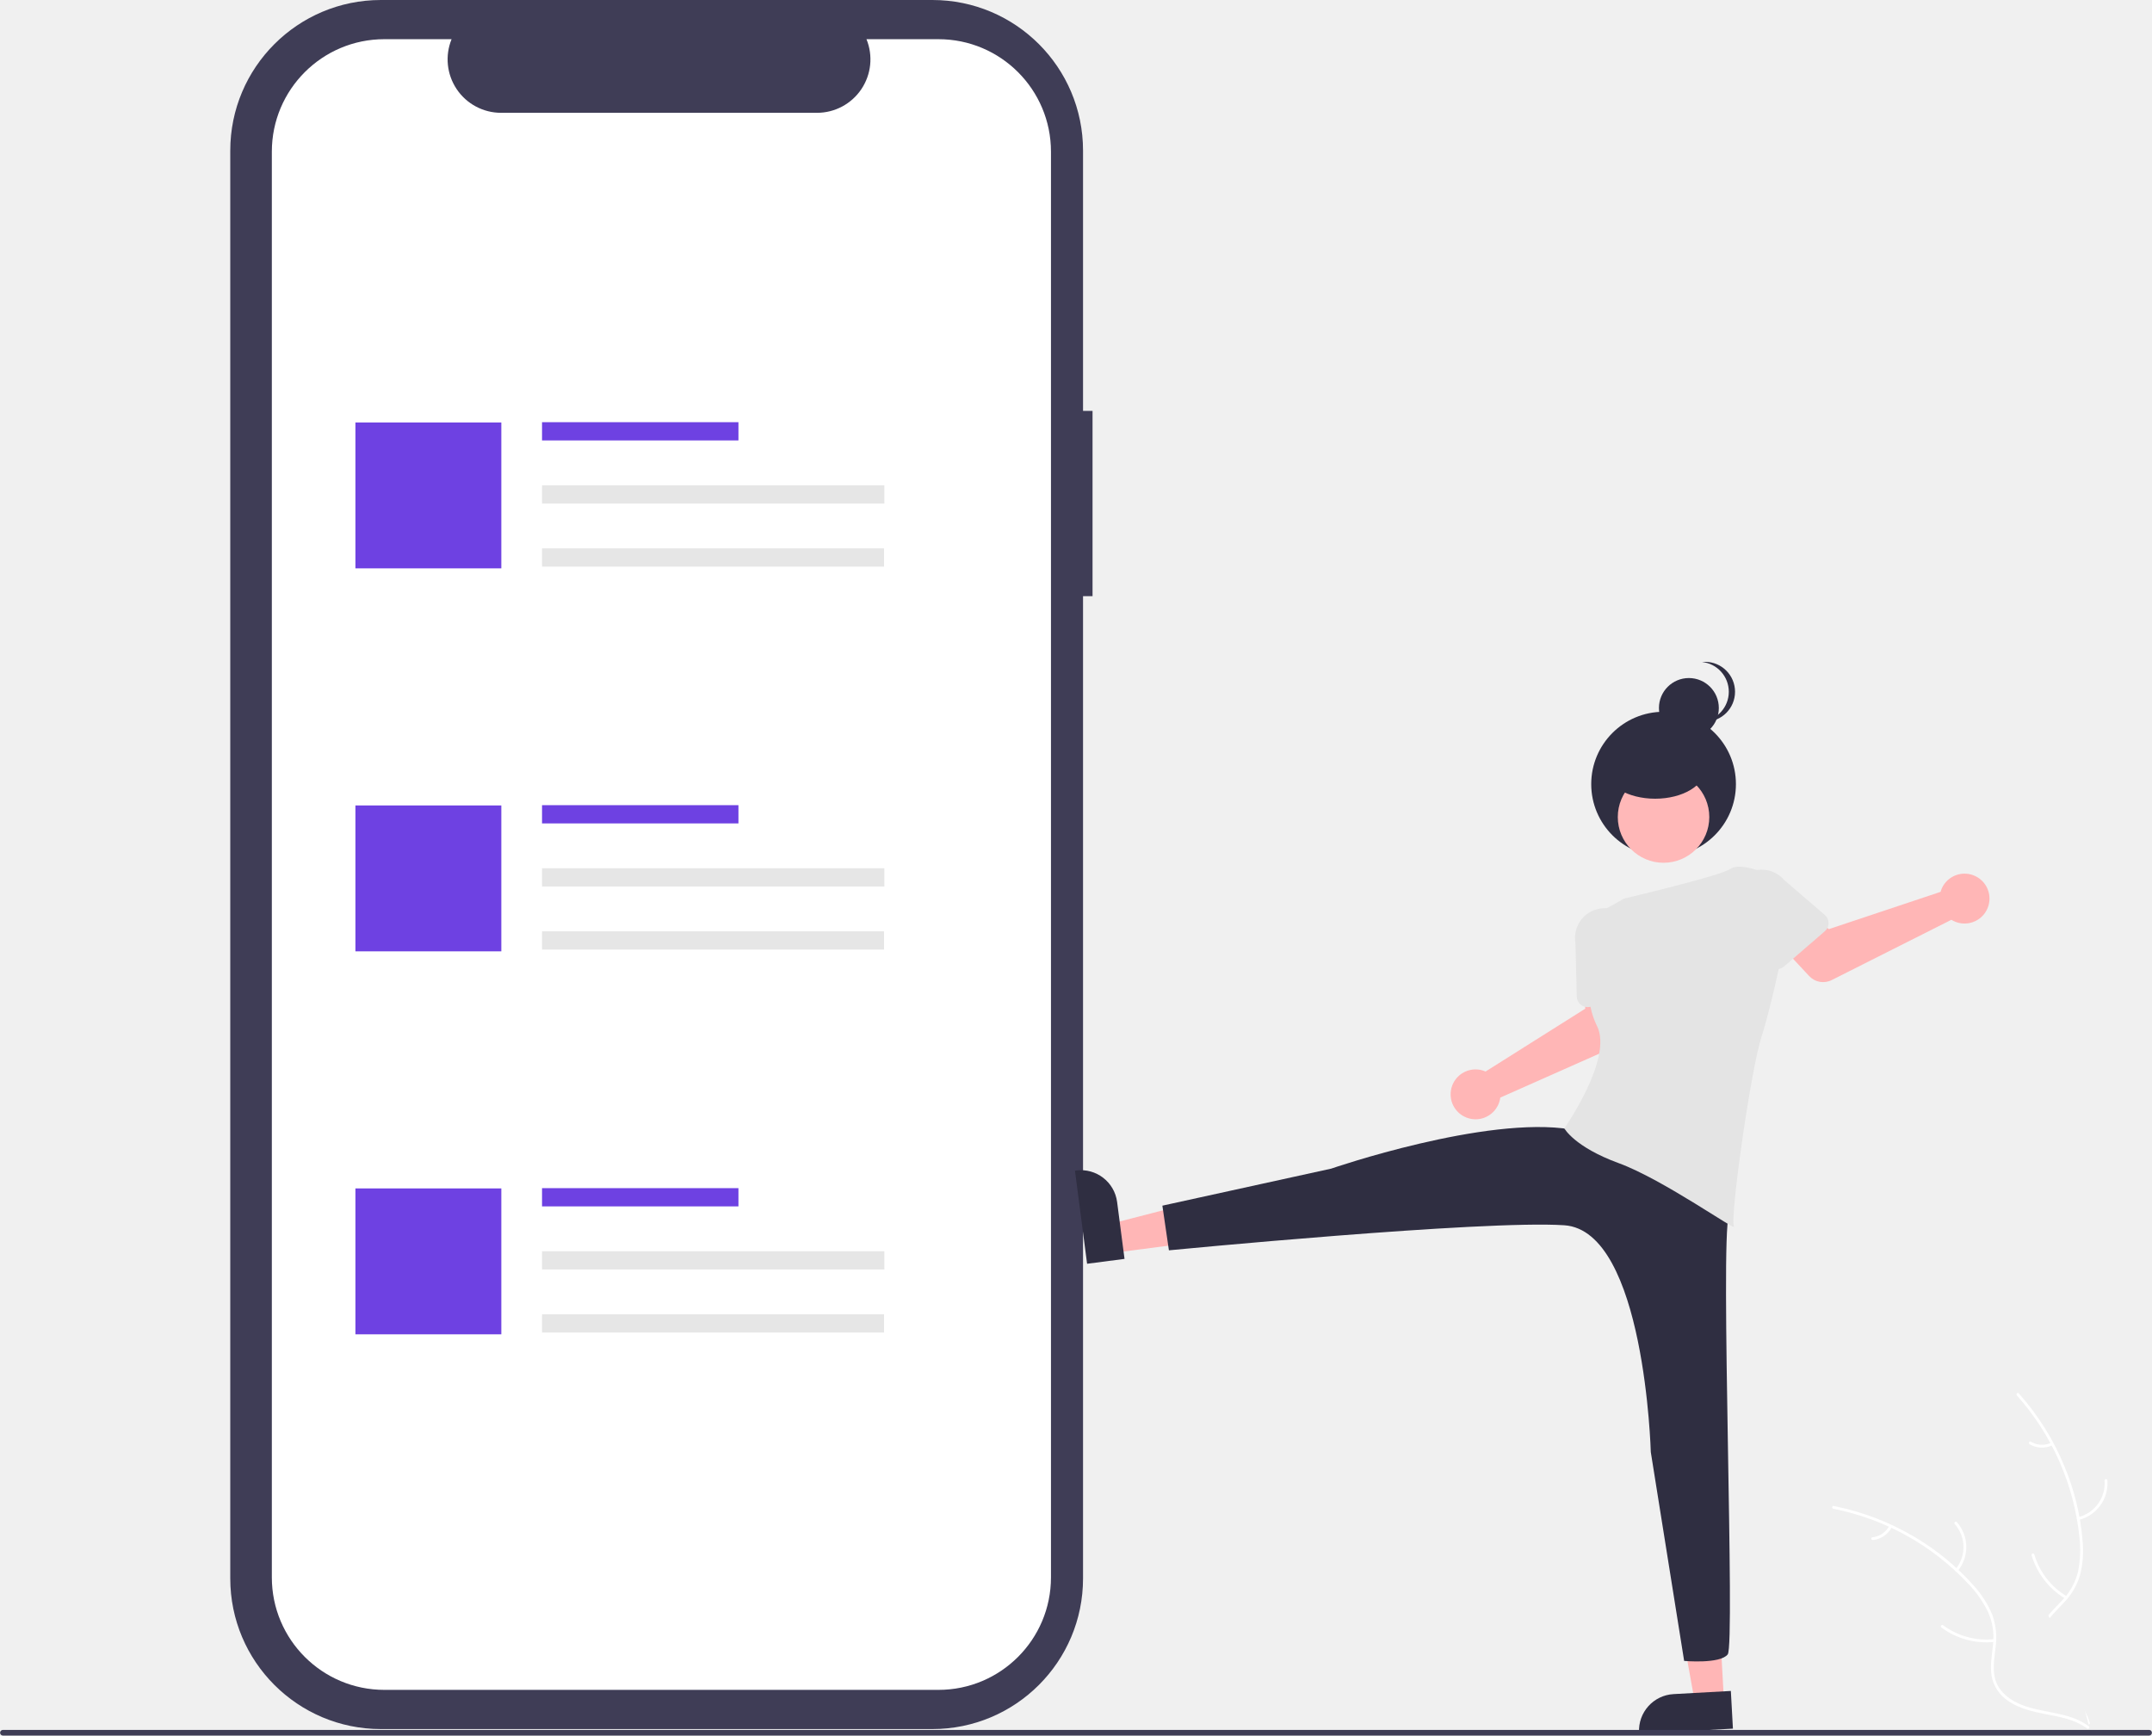
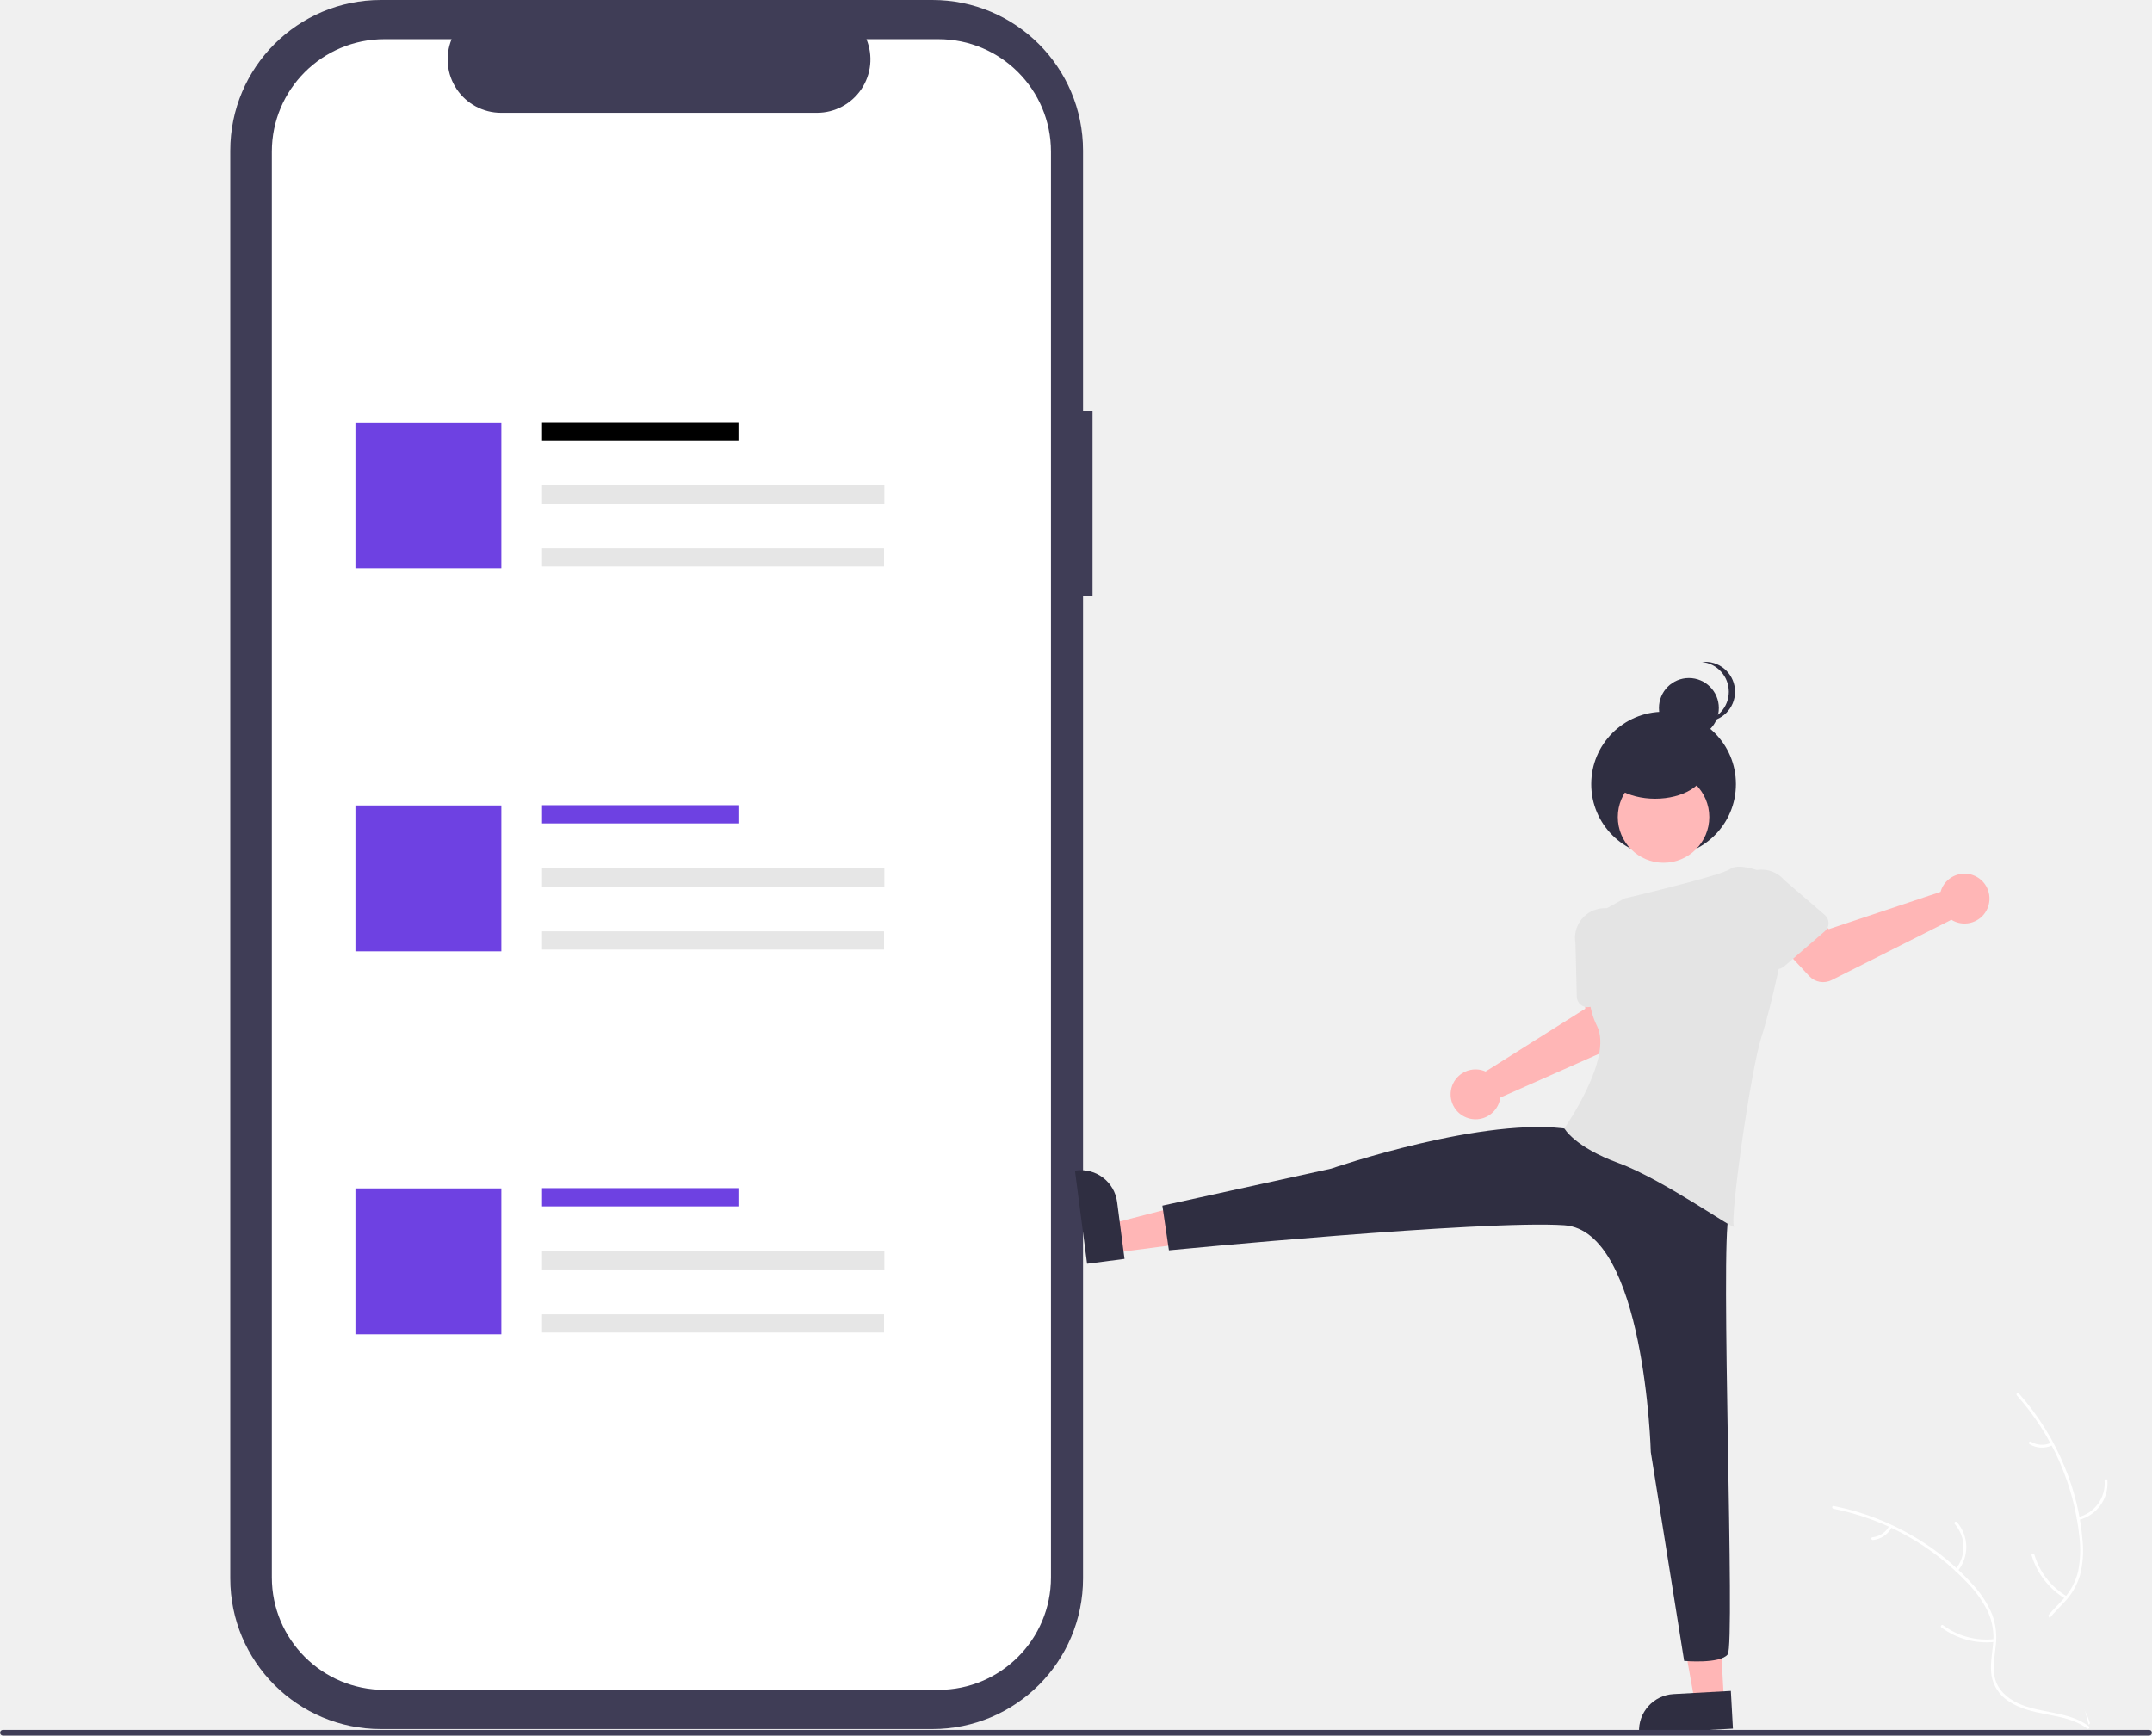
<svg xmlns="http://www.w3.org/2000/svg" data-name="Layer 1" width="905.675" height="730.519" viewBox="0 0 905.675 730.519">
  <path d="M1041.519,733.238c-3.318-26.678-19.851-52.964-45.294-61.646a123.863,123.863,0,0,1-.006,85.04c-3.91,10.575-9.359,21.93-5.682,32.589,2.288,6.632,7.886,11.706,14.142,14.878,6.257,3.173,13.202,4.685,20.059,6.167l1.35,1.116C1036.974,786.802,1044.837,759.916,1041.519,733.238Z" transform="translate(-147.1623 -84.74059)" fill="#f0f0f0" />
  <path d="M995.973,672.097a105.87,105.87,0,0,1,26.319,59.583,45.591,45.591,0,0,1-.519,14.275,26.148,26.148,0,0,1-6.503,12.128c-2.931,3.221-6.303,6.175-8.4,10.052a16.011,16.011,0,0,0-.782,13.071c1.852,5.311,5.501,9.64,9.218,13.749,4.126,4.563,8.484,9.236,10.238,15.285.213.733,1.337.36,1.125-.371-3.051-10.524-13.268-16.502-18.14-25.981-2.273-4.423-3.228-9.558-1.096-14.227,1.864-4.083,5.338-7.133,8.334-10.368a27.903,27.903,0,0,0,6.801-11.622A42.148,42.148,0,0,0,1023.633,733.47a102.712,102.712,0,0,0-7.502-31.213,107.747,107.747,0,0,0-19.374-31.048c-.507-.567-1.287.325-.784.889Z" transform="translate(-147.1623 -84.74059)" fill="#fff" />
  <path d="M1021.973,724.51a15.884,15.884,0,0,0,12.091-16.639c-.06-.76-1.244-.702-1.184.059a14.708,14.708,0,0,1-11.279,15.455c-.742.176-.366,1.3.371,1.125Z" transform="translate(-147.1623 -84.74059)" fill="#fff" />
  <path d="M1016.971,756.646a30.615,30.615,0,0,1-13.671-17.632c-.215-.732-1.34-.36-1.125.371a31.844,31.844,0,0,0,14.264,18.319c.657.39,1.186-.671.533-1.058Z" transform="translate(-147.1623 -84.74059)" fill="#fff" />
  <path d="M1010.391,692a8.991,8.991,0,0,1-8.52-.433c-.652-.398-1.18.663-.533,1.058a10.075,10.075,0,0,0,9.425.499.612.612,0,0,0,.377-.748.595.595,0,0,0-.748-.377Z" transform="translate(-147.1623 -84.74059)" fill="#fff" />
  <path d="M918.672,719.243c.4.26.8.52,1.2.79a118.408,118.408,0,0,1,15.14,11.82c.37.33.74.67,1.1,1.01a124.827,124.827,0,0,1,27.11,37.11,121.222,121.222,0,0,1,6.64,17.18c2.45,8.13,4.46,17.14,9.31,23.79a20.795,20.795,0,0,0,1.62,2h43.83c.1-.05.2-.09.3-.14l1.75.08c-.07-.31-.15-.63-.22-.94-.04-.18-.09-.36-.13-.54-.03-.12-.06-.24-.08-.35-.01-.04-.02-.08-.03-.11-.02-.11-.05-.21-.07-.31q-.66-2.685-1.36-5.37c0-.01,0-.01-.01-.02-3.59-13.63-8.35-27.08-15-39.38-.2-.37-.4-.75-.62-1.12a115.674,115.674,0,0,0-10.39-15.76,102.26,102.26,0,0,0-6.81-7.79,85.037,85.037,0,0,0-21.28-15.94c-15.72-8.3-33.92-11.48-50.72-6.41C919.522,718.973,919.101,719.103,918.672,719.243Z" transform="translate(-147.1623 -84.74059)" fill="#f0f0f0" />
  <path d="M918.77,719.799a105.87,105.87,0,0,1,56.888,31.728,45.591,45.591,0,0,1,8.181,11.71,26.148,26.148,0,0,1,2.109,13.599c-.401,4.336-1.314,8.725-.655,13.084a16.011,16.011,0,0,0,7.245,10.907c4.676,3.126,10.197,4.385,15.638,5.429,6.042,1.159,12.335,2.267,17.377,6.04.611.457,1.285-.517.675-.974-8.773-6.566-20.529-5.188-30.126-9.823-4.478-2.163-8.332-5.688-9.441-10.699-.97-4.382-.033-8.909.412-13.296a27.902,27.902,0,0,0-1.567-13.374,42.148,42.148,0,0,0-7.7-11.981,102.713,102.713,0,0,0-24.782-20.406,107.747,107.747,0,0,0-34.163-13.126c-.746-.148-.832,1.035-.091,1.182Z" transform="translate(-147.1623 -84.74059)" fill="#fff" />
  <path d="M971.086,745.994a15.884,15.884,0,0,0-.364-20.565c-.506-.57-1.416.189-.91.76a14.708,14.708,0,0,1,.299,19.13c-.486.587.491,1.259.974.675Z" transform="translate(-147.1623 -84.74059)" fill="#fff" />
  <path d="M986.441,774.665a30.615,30.615,0,0,1-21.531-5.847c-.613-.455-1.286.519-.675.974a31.844,31.844,0,0,0,22.418,6.039c.759-.084.543-1.25-.212-1.166Z" transform="translate(-147.1623 -84.74059)" fill="#fff" />
  <path d="M942.266,727.01a8.991,8.991,0,0,1-7.064,4.785c-.76.075-.543,1.24.212,1.166a10.075,10.075,0,0,0,7.826-5.276.612.612,0,0,0-.15-.824.595.595,0,0,0-.824.15Z" transform="translate(-147.1623 -84.74059)" fill="#fff" />
  <path d="M606.961,257.688h-3.999V148.143a63.402,63.402,0,0,0-63.402-63.402H307.473a63.402,63.402,0,0,0-63.402,63.402V749.117a63.402,63.402,0,0,0,63.402,63.402H539.56a63.402,63.402,0,0,0,63.402-63.402V335.664h3.999Z" transform="translate(-147.1623 -84.74059)" fill="#3f3d56" />
  <path d="M542.118,101.236h-30.295A22.495,22.495,0,0,1,490.996,132.226H358.037a22.495,22.495,0,0,1-20.827-30.991H308.914A47.348,47.348,0,0,0,261.566,148.583v600.093a47.348,47.348,0,0,0,47.348,47.348H542.118A47.348,47.348,0,0,0,589.466,748.676h0V148.583A47.348,47.348,0,0,0,542.118,101.236Z" transform="translate(-147.1623 -84.74059)" fill="#fff" />
-   <rect x="228.116" y="177.704" width="82.66" height="7.676" fill="#6e41e2" />
+   <rect x="228.116" y="177.704" width="82.66" height="7.676" fill="black" />
  <rect x="228.116" y="204.259" width="144.069" height="7.676" fill="#e6e6e6" />
  <rect x="228.116" y="230.813" width="143.928" height="7.676" fill="#e6e6e6" />
  <rect x="149.576" y="177.818" width="61.409" height="61.409" fill="#6e41e2" />
  <rect x="228.116" y="338.904" width="82.66" height="7.676" fill="#6e41e2" />
  <rect x="228.116" y="365.458" width="144.069" height="7.676" fill="#e6e6e6" />
  <rect x="228.116" y="392.012" width="143.928" height="7.676" fill="#e6e6e6" />
  <rect x="149.576" y="339.018" width="61.409" height="61.409" fill="#6e41e2" />
  <rect x="228.116" y="500.103" width="82.66" height="7.676" fill="#6e41e2" />
  <rect x="228.116" y="526.657" width="144.069" height="7.676" fill="#e6e6e6" />
  <rect x="228.116" y="553.212" width="143.928" height="7.676" fill="#e6e6e6" />
  <rect x="149.576" y="500.217" width="61.409" height="61.409" fill="#6e41e2" />
  <polygon points="725.531 715.905 713.29 716.579 704.864 669.683 722.931 668.689 725.531 715.905" fill="#ffb6b6" />
  <path d="M876.469,812.339l-39.471,2.174-.028-.499A15.387,15.387,0,0,1,851.487,797.804l.001-0,24.108-1.327Z" transform="translate(-147.1623 -84.74059)" fill="#2f2e41" />
  <polygon points="468.885 527.295 467.301 515.138 513.439 503.242 515.777 521.184 468.885 527.295" fill="#ffb6b6" />
  <path d="M604.668,616.672l-5.108-39.199.496-.065a15.387,15.387,0,0,1,17.246,13.269l0.0.001,3.12,23.942Z" transform="translate(-147.1623 -84.74059)" fill="#2f2e41" />
  <path d="M770.801,535.202a10.526,10.526,0,0,1,1.562.553l41.954-26.445-.449-12.04L831.95,494.219l2.865,21.237a8,8,0,0,1-4.683,8.382L778.563,546.728a10.497,10.497,0,1,1-7.763-11.525Z" transform="translate(-147.1623 -84.74059)" fill="#ffb6b6" />
  <path d="M812.401,507.633a4.495,4.495,0,0,1-1.645-3.367l-.559-22.579a12.497,12.497,0,0,1,24.613-4.352l7.109,21.515A4.5,4.5,0,0,1,838.417,504.696l-22.392,3.891A4.495,4.495,0,0,1,812.401,507.633Z" transform="translate(-147.1623 -84.74059)" fill="#e4e4e4" />
  <circle cx="700.12" cy="330.043" r="30.449" fill="#2f2e41" />
  <circle cx="710.772" cy="297.995" r="12.6" fill="#2f2e41" />
  <path d="M874.734,375.911a12.601,12.601,0,0,0-11.287-12.532,12.73,12.73,0,0,1,1.312-.068,12.6,12.6,0,0,1,0,25.2,12.749,12.749,0,0,1-1.312-.068A12.601,12.601,0,0,0,874.734,375.911Z" transform="translate(-147.1623 -84.74059)" fill="#2f2e41" />
  <circle cx="700.107" cy="343.896" r="19.254" fill="#ffb8b8" />
  <path d="M879.319,561.498s-.917,22.921-4.584,34.841,2.751,180.621-.458,184.747-18.337,2.751-18.337,2.751l-14.034-87.893s-2.47-93.186-36.394-95.478-166.409,10.544-166.409,10.544l-2.751-18.796,71.056-15.587s65.097-22.463,100.854-16.503S879.319,561.498,879.319,561.498Z" transform="translate(-147.1623 -84.74059)" fill="#2f2e41" />
  <path d="M875.193,450.558c3.667-2.751,12.836.917,12.836.917l10.085,29.798s-5.043,25.672-9.627,39.883-13.416,77.036-11.582,79.787-29.677-19.732-48.472-26.609-22.921-14.67-22.921-14.67,20.629-29.339,13.753-43.092-1.375-29.339-1.375-29.339l-2.751-15.587,15.587-8.71S871.526,453.309,875.193,450.558Z" transform="translate(-147.1623 -84.74059)" fill="#e4e4e4" />
  <ellipse cx="696.578" cy="323.587" rx="21" ry="12.6" fill="#2f2e41" />
  <path d="M964.414,458.576a10.527,10.527,0,0,0-.562,1.559L916.808,475.832,907.779,467.855l-13.819,12.053,14.612,15.674a8,8,0,0,0,9.451,1.689l50.387-25.387a10.497,10.497,0,1,0-3.996-13.309Z" transform="translate(-147.1623 -84.74059)" fill="#ffb6b6" />
  <path d="M915.166,476.695l-17.2,14.856a4.5,4.5,0,0,1-6.741-.995l-12.138-19.133a12.497,12.497,0,0,1,18.964-16.282l17.112,14.74a4.5,4.5,0,0,1,.004,6.814Z" transform="translate(-147.1623 -84.74059)" fill="#e4e4e4" />
  <path d="M1051.647,815.259H148.353a1.191,1.191,0,0,1,0-2.381h903.294a1.191,1.191,0,0,1,0,2.381Z" transform="translate(-147.1623 -84.74059)" fill="#3f3d56" />
</svg>
